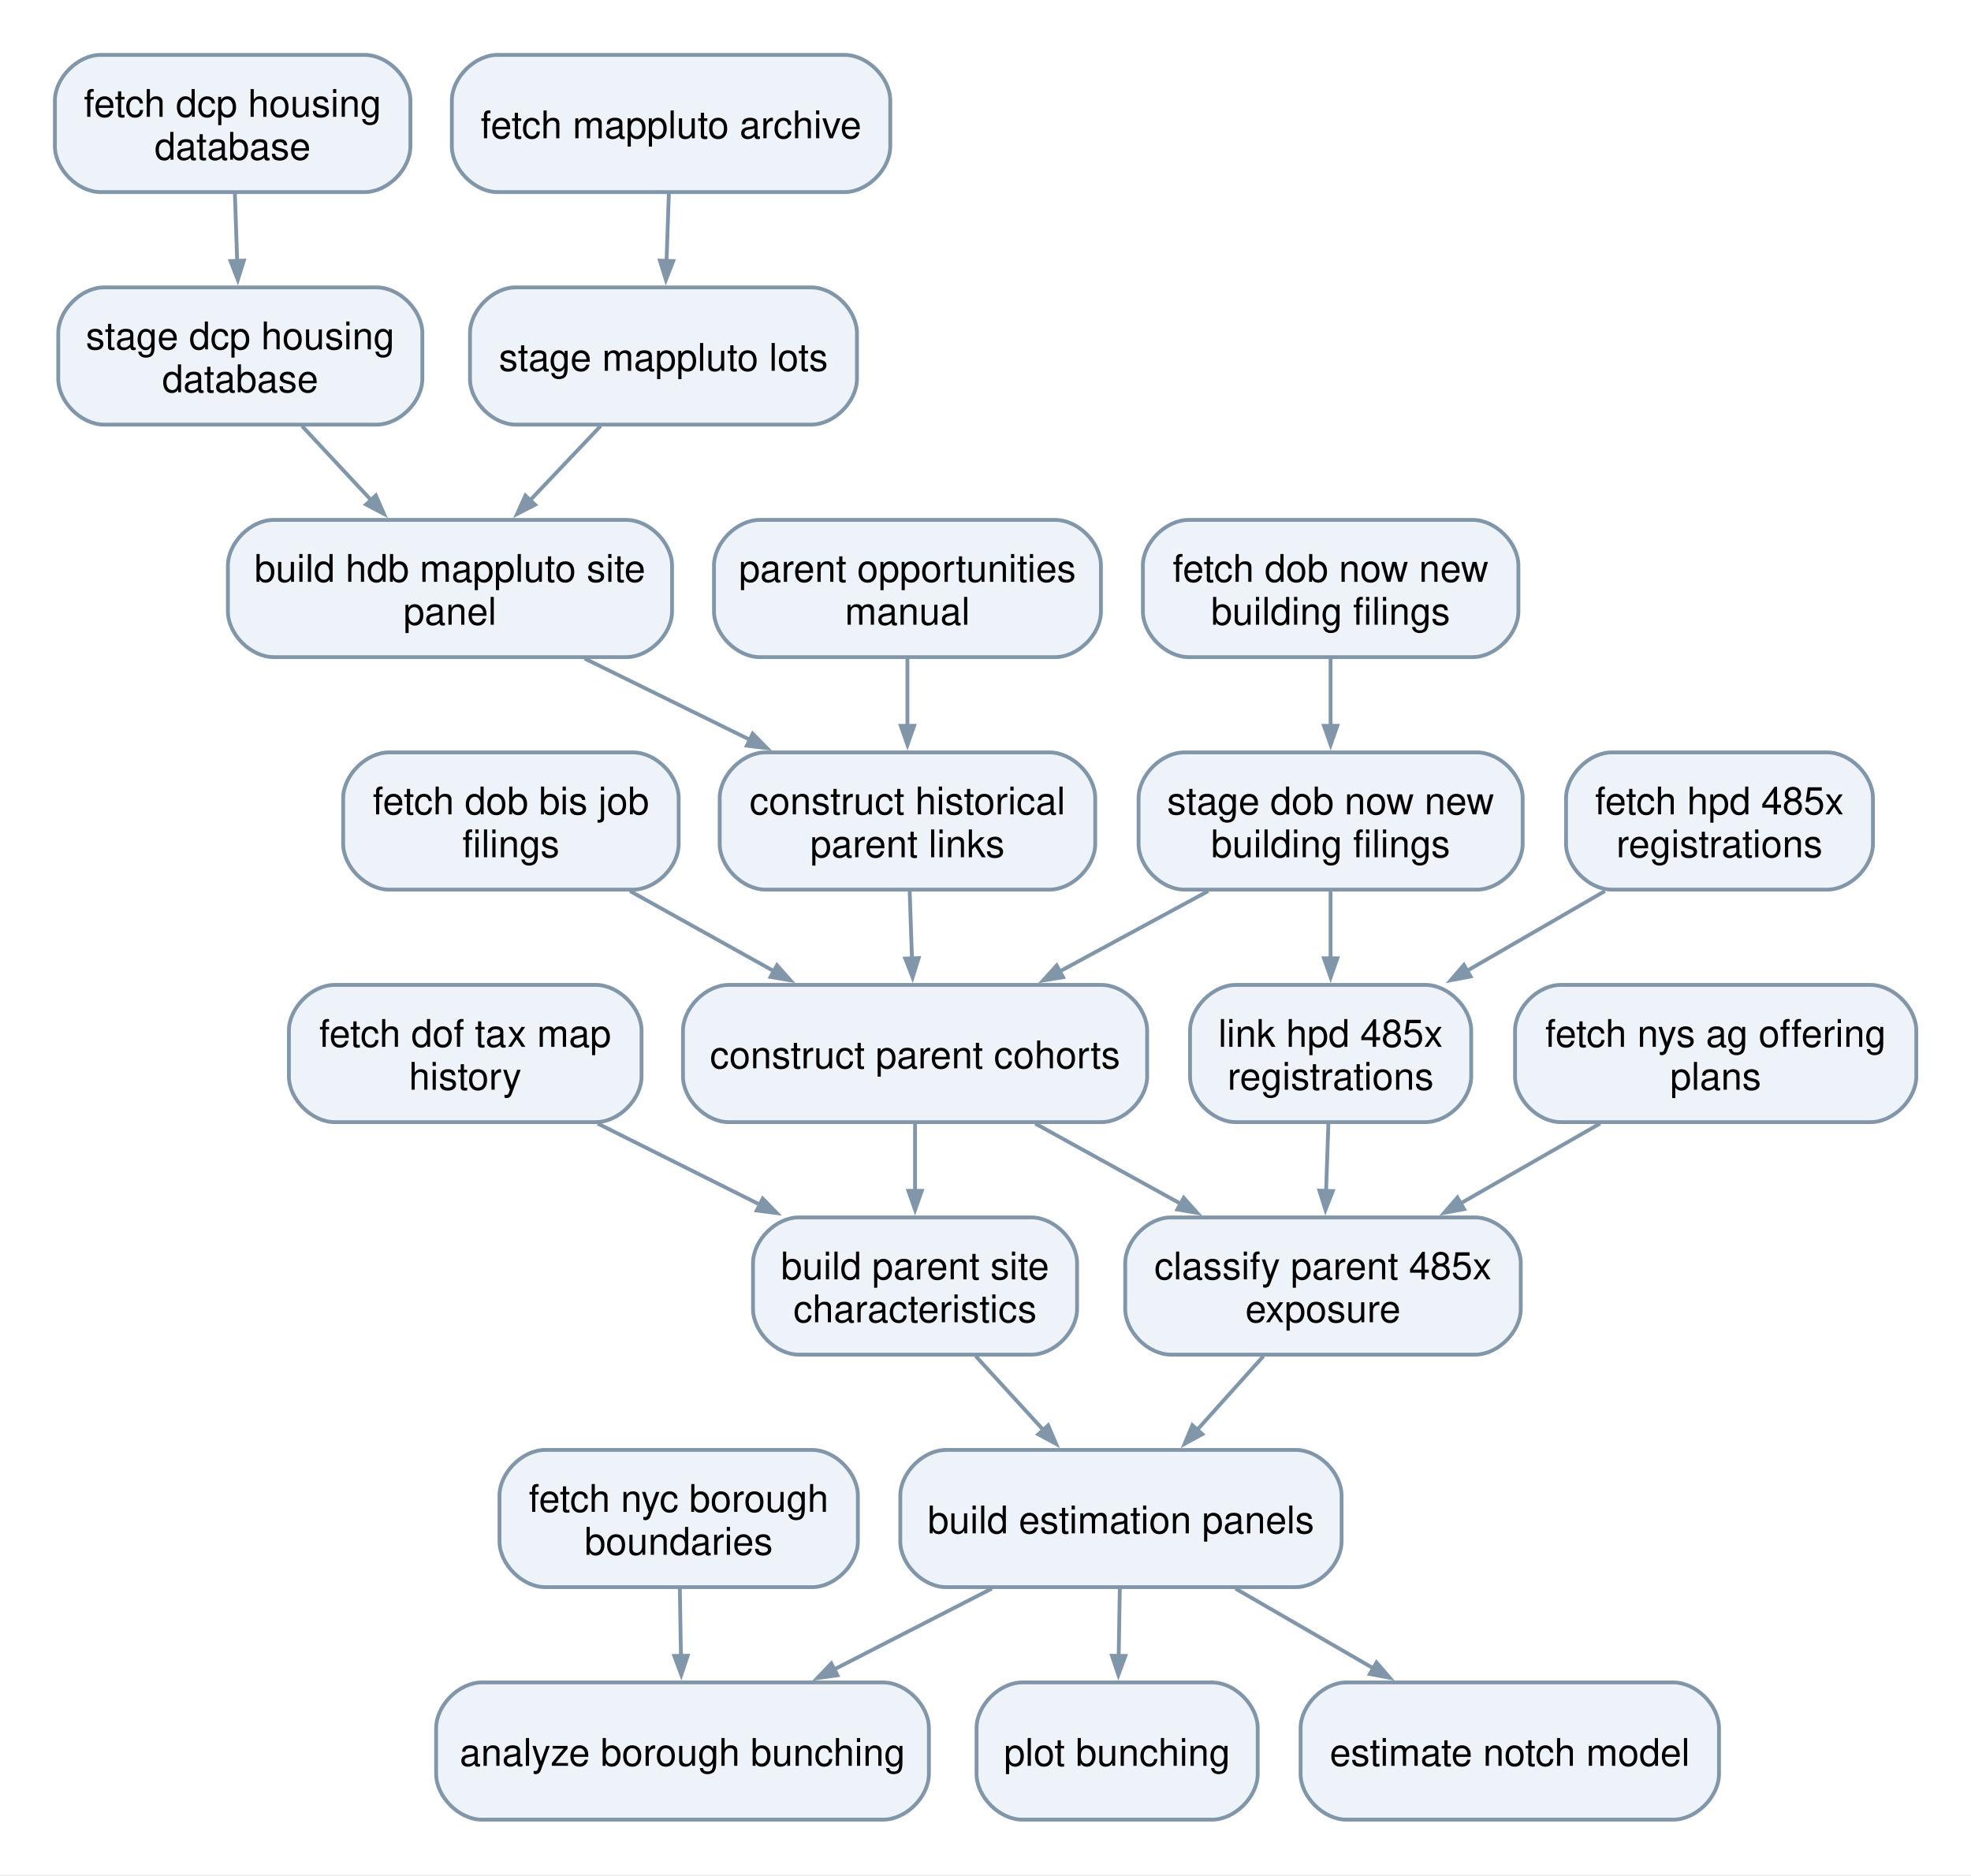
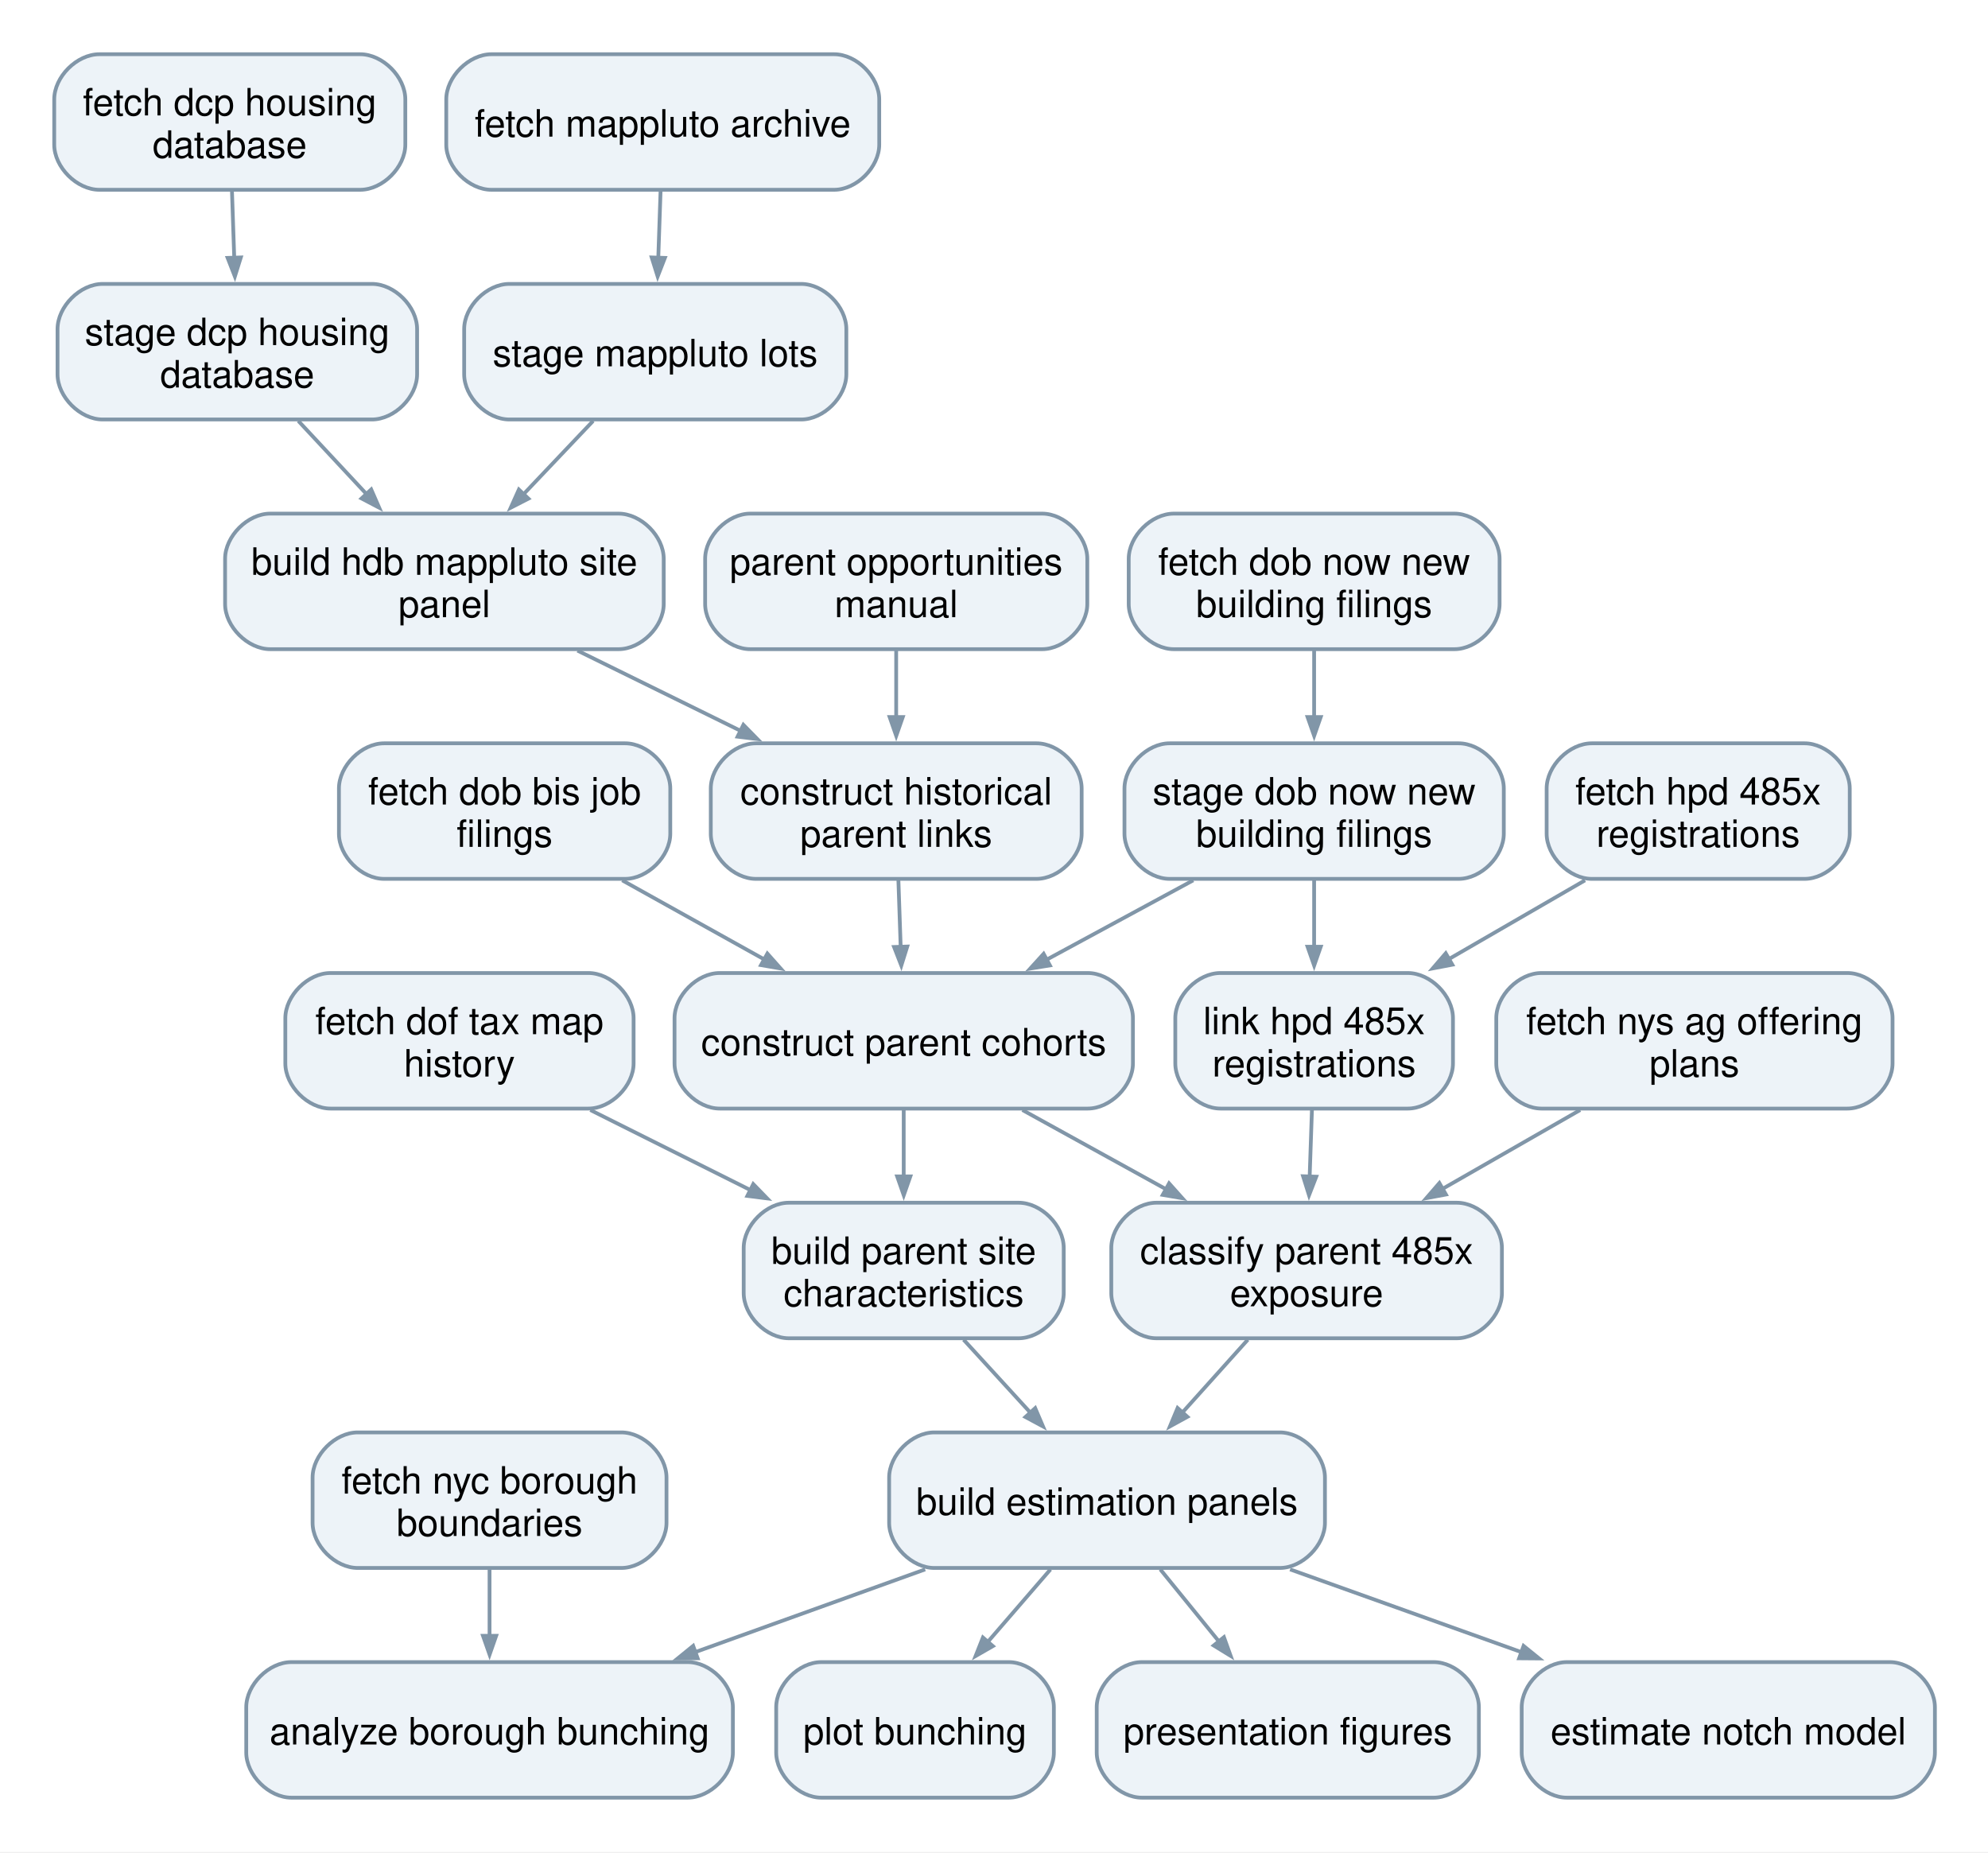
- <svg xmlns="http://www.w3.org/2000/svg" width="517pt" height="492pt" viewBox="0.00 0.00 517.00 492.00">
+ <svg xmlns="http://www.w3.org/2000/svg" width="528pt" height="492pt" viewBox="0.00 0.00 528.00 492.00">
  <g id="graph0" class="graph" transform="scale(1 1) rotate(0) translate(14.4 477.4)">
-     <polygon fill="white" stroke="none" points="-14.4,14.4 -14.4,-477.4 502.65,-477.4 502.65,14.4 -14.4,14.4" />
+     <polygon fill="white" stroke="none" points="-14.4,14.4 -14.4,-477.4 513.9,-477.4 513.9,14.4 -14.4,14.4" />
    <g id="node1" class="node">
-       <path fill="#edf3f8" stroke="#8196a8" d="M217.25,-36C217.25,-36 112,-36 112,-36 106,-36 100,-30 100,-24 100,-24 100,-12 100,-12 100,-6 106,0 112,0 112,0 217.25,0 217.25,0 223.25,0 229.25,-6 229.25,-12 229.25,-12 229.25,-24 229.25,-24 229.25,-30 223.25,-36 217.25,-36" />
-       <text xml:space="preserve" text-anchor="middle" x="164.62" y="-14.12" font-family="Helvetica,sans-Serif" font-size="10.00">analyze borough bunching</text>
+       <path fill="#edf3f8" stroke="#8196a8" d="M168.25,-36C168.25,-36 63,-36 63,-36 57,-36 51,-30 51,-24 51,-24 51,-12 51,-12 51,-6 57,0 63,0 63,0 168.25,0 168.25,0 174.25,0 180.25,-6 180.25,-12 180.25,-12 180.25,-24 180.25,-24 180.25,-30 174.25,-36 168.25,-36" />
+       <text xml:space="preserve" text-anchor="middle" x="115.62" y="-14.12" font-family="Helvetica,sans-Serif" font-size="10.00">analyze borough bunching</text>
    </g>
    <g id="node2" class="node">
      <path fill="#edf3f8" stroke="#8196a8" d="M325.5,-97C325.5,-97 233.75,-97 233.75,-97 227.75,-97 221.75,-91 221.75,-85 221.75,-85 221.75,-73 221.75,-73 221.75,-67 227.75,-61 233.75,-61 233.75,-61 325.5,-61 325.5,-61 331.5,-61 337.5,-67 337.5,-73 337.5,-73 337.5,-85 337.5,-85 337.5,-91 331.5,-97 325.5,-97" />
      <text xml:space="preserve" text-anchor="middle" x="279.62" y="-75.12" font-family="Helvetica,sans-Serif" font-size="10.00">build estimation panels</text>
    </g>
    <g id="edge1" class="edge">
-       <path fill="none" stroke="#8196a8" d="M245.74,-60.62C232.76,-53.95 217.83,-46.29 204.34,-39.38" />
-       <polygon fill="#8196a8" stroke="#8196a8" points="205.26,-37.88 200.01,-37.15 203.66,-40.99 205.26,-37.88" />
+       <path fill="none" stroke="#8196a8" d="M231.31,-60.62C212.13,-53.72 189.97,-45.75 170.21,-38.64" />
+       <polygon fill="#8196a8" stroke="#8196a8" points="170.89,-37.02 165.59,-36.97 169.7,-40.31 170.89,-37.02" />
    </g>
    <g id="node3" class="node">
-       <path fill="#edf3f8" stroke="#8196a8" d="M424.5,-36C424.5,-36 338.75,-36 338.75,-36 332.75,-36 326.75,-30 326.75,-24 326.75,-24 326.75,-12 326.75,-12 326.75,-6 332.75,0 338.75,0 338.75,0 424.5,0 424.5,0 430.5,0 436.5,-6 436.5,-12 436.5,-12 436.5,-24 436.5,-24 436.5,-30 430.5,-36 424.5,-36" />
-       <text xml:space="preserve" text-anchor="middle" x="381.62" y="-14.12" font-family="Helvetica,sans-Serif" font-size="10.00">estimate notch model</text>
+       <path fill="#edf3f8" stroke="#8196a8" d="M487.5,-36C487.5,-36 401.75,-36 401.75,-36 395.75,-36 389.75,-30 389.75,-24 389.75,-24 389.75,-12 389.75,-12 389.75,-6 395.75,0 401.75,0 401.75,0 487.5,0 487.5,0 493.5,0 499.5,-6 499.5,-12 499.5,-12 499.5,-24 499.5,-24 499.5,-30 493.5,-36 487.5,-36" />
+       <text xml:space="preserve" text-anchor="middle" x="444.62" y="-14.12" font-family="Helvetica,sans-Serif" font-size="10.00">estimate notch model</text>
    </g>
    <g id="edge2" class="edge">
-       <path fill="none" stroke="#8196a8" d="M309.68,-60.62C321.09,-54.01 334.2,-46.43 346.08,-39.56" />
-       <polygon fill="#8196a8" stroke="#8196a8" points="346.67,-41.24 350.13,-37.22 344.92,-38.21 346.67,-41.24" />
+       <path fill="none" stroke="#8196a8" d="M328.24,-60.62C347.54,-53.72 369.83,-45.75 389.7,-38.64" />
+       <polygon fill="#8196a8" stroke="#8196a8" points="390.25,-40.3 394.36,-36.97 389.07,-37.01 390.25,-40.3" />
    </g>
    <g id="node4" class="node">
-       <path fill="#edf3f8" stroke="#8196a8" d="M303.5,-36C303.5,-36 253.75,-36 253.75,-36 247.75,-36 241.75,-30 241.75,-24 241.75,-24 241.75,-12 241.75,-12 241.75,-6 247.75,0 253.75,0 253.75,0 303.5,0 303.5,0 309.5,0 315.5,-6 315.5,-12 315.5,-12 315.5,-24 315.5,-24 315.5,-30 309.5,-36 303.5,-36" />
-       <text xml:space="preserve" text-anchor="middle" x="278.62" y="-14.12" font-family="Helvetica,sans-Serif" font-size="10.00">plot bunching</text>
+       <path fill="#edf3f8" stroke="#8196a8" d="M253.5,-36C253.5,-36 203.75,-36 203.75,-36 197.75,-36 191.75,-30 191.75,-24 191.75,-24 191.75,-12 191.75,-12 191.75,-6 197.75,0 203.75,0 203.75,0 253.5,0 253.5,0 259.5,0 265.5,-6 265.5,-12 265.5,-12 265.5,-24 265.5,-24 265.5,-30 259.5,-36 253.5,-36" />
+       <text xml:space="preserve" text-anchor="middle" x="228.62" y="-14.12" font-family="Helvetica,sans-Serif" font-size="10.00">plot bunching</text>
    </g>
    <g id="edge3" class="edge">
-       <path fill="none" stroke="#8196a8" d="M279.33,-60.62C279.24,-55.03 279.13,-48.73 279.03,-42.76" />
-       <polygon fill="#8196a8" stroke="#8196a8" points="280.78,-42.95 278.95,-37.98 277.28,-43 280.78,-42.95" />
+       <path fill="none" stroke="#8196a8" d="M264.6,-60.62C259.35,-54.55 253.39,-47.65 247.85,-41.25" />
+       <polygon fill="#8196a8" stroke="#8196a8" points="249.3,-40.25 244.71,-37.61 246.66,-42.53 249.3,-40.25" />
    </g>
    <g id="node5" class="node">
+       <path fill="#edf3f8" stroke="#8196a8" d="M366.38,-36C366.38,-36 288.88,-36 288.88,-36 282.88,-36 276.88,-30 276.88,-24 276.88,-24 276.88,-12 276.88,-12 276.88,-6 282.88,0 288.88,0 288.88,0 366.38,0 366.38,0 372.38,0 378.38,-6 378.38,-12 378.38,-12 378.38,-24 378.38,-24 378.38,-30 372.38,-36 366.38,-36" />
+       <text xml:space="preserve" text-anchor="middle" x="327.62" y="-14.12" font-family="Helvetica,sans-Serif" font-size="10.00">presentation figures</text>
+     </g>
+     <g id="edge4" class="edge">
+       <path fill="none" stroke="#8196a8" d="M293.77,-60.62C298.7,-54.55 304.31,-47.65 309.53,-41.25" />
+       <polygon fill="#8196a8" stroke="#8196a8" points="310.67,-42.62 312.46,-37.64 307.95,-40.41 310.67,-42.62" />
+     </g>
+     <g id="node6" class="node">
      <path fill="#edf3f8" stroke="#8196a8" d="M149.88,-341C149.88,-341 57.38,-341 57.38,-341 51.38,-341 45.38,-335 45.38,-329 45.38,-329 45.38,-317 45.38,-317 45.38,-311 51.38,-305 57.38,-305 57.38,-305 149.88,-305 149.88,-305 155.88,-305 161.88,-311 161.88,-317 161.88,-317 161.88,-329 161.88,-329 161.88,-335 155.88,-341 149.88,-341" />
      <text xml:space="preserve" text-anchor="middle" x="103.62" y="-324.75" font-family="Helvetica,sans-Serif" font-size="10.00">build hdb mappluto site</text>
      <text xml:space="preserve" text-anchor="middle" x="103.62" y="-313.5" font-family="Helvetica,sans-Serif" font-size="10.00">panel</text>
    </g>
-     <g id="node6" class="node">
+     <g id="node7" class="node">
      <path fill="#edf3f8" stroke="#8196a8" d="M260.88,-280C260.88,-280 186.38,-280 186.38,-280 180.38,-280 174.38,-274 174.38,-268 174.38,-268 174.38,-256 174.38,-256 174.38,-250 180.38,-244 186.38,-244 186.38,-244 260.88,-244 260.88,-244 266.88,-244 272.88,-250 272.88,-256 272.88,-256 272.88,-268 272.88,-268 272.88,-274 266.88,-280 260.88,-280" />
      <text xml:space="preserve" text-anchor="middle" x="223.62" y="-263.75" font-family="Helvetica,sans-Serif" font-size="10.00">construct historical</text>
      <text xml:space="preserve" text-anchor="middle" x="223.62" y="-252.5" font-family="Helvetica,sans-Serif" font-size="10.00">parent links</text>
    </g>
-     <g id="edge4" class="edge">
+     <g id="edge5" class="edge">
      <path fill="none" stroke="#8196a8" d="M138.98,-304.62C152.65,-297.9 168.39,-290.16 182.56,-283.19" />
      <polygon fill="#8196a8" stroke="#8196a8" points="183.04,-284.91 186.75,-281.13 181.49,-281.77 183.04,-284.91" />
    </g>
-     <g id="node9" class="node">
+     <g id="node10" class="node">
      <path fill="#edf3f8" stroke="#8196a8" d="M274.5,-219C274.5,-219 176.75,-219 176.75,-219 170.75,-219 164.75,-213 164.75,-207 164.75,-207 164.75,-195 164.75,-195 164.75,-189 170.75,-183 176.75,-183 176.75,-183 274.5,-183 274.5,-183 280.5,-183 286.5,-189 286.5,-195 286.5,-195 286.5,-207 286.5,-207 286.5,-213 280.5,-219 274.5,-219" />
      <text xml:space="preserve" text-anchor="middle" x="225.62" y="-197.12" font-family="Helvetica,sans-Serif" font-size="10.00">construct parent cohorts</text>
    </g>
-     <g id="edge7" class="edge">
+     <g id="edge8" class="edge">
      <path fill="none" stroke="#8196a8" d="M224.21,-243.62C224.4,-238.03 224.62,-231.73 224.82,-225.76" />
      <polygon fill="#8196a8" stroke="#8196a8" points="226.56,-226.03 224.98,-220.98 223.06,-225.91 226.56,-226.03" />
    </g>
-     <g id="node7" class="node">
+     <g id="node8" class="node">
      <path fill="#edf3f8" stroke="#8196a8" d="M256.12,-158C256.12,-158 195.12,-158 195.12,-158 189.12,-158 183.12,-152 183.12,-146 183.12,-146 183.12,-134 183.12,-134 183.12,-128 189.12,-122 195.12,-122 195.12,-122 256.12,-122 256.12,-122 262.12,-122 268.12,-128 268.12,-134 268.12,-134 268.12,-146 268.12,-146 268.12,-152 262.12,-158 256.12,-158" />
      <text xml:space="preserve" text-anchor="middle" x="225.62" y="-141.75" font-family="Helvetica,sans-Serif" font-size="10.00">build parent site</text>
      <text xml:space="preserve" text-anchor="middle" x="225.62" y="-130.5" font-family="Helvetica,sans-Serif" font-size="10.00">characteristics</text>
    </g>
-     <g id="edge5" class="edge">
+     <g id="edge6" class="edge">
      <path fill="none" stroke="#8196a8" d="M241.53,-121.62C247.09,-115.55 253.4,-108.65 259.26,-102.25" />
      <polygon fill="#8196a8" stroke="#8196a8" points="260.54,-103.45 262.62,-98.58 257.95,-101.09 260.54,-103.45" />
    </g>
-     <g id="node8" class="node">
+     <g id="node9" class="node">
      <path fill="#edf3f8" stroke="#8196a8" d="M372.5,-158C372.5,-158 292.75,-158 292.75,-158 286.75,-158 280.75,-152 280.75,-146 280.75,-146 280.75,-134 280.75,-134 280.75,-128 286.75,-122 292.75,-122 292.75,-122 372.5,-122 372.5,-122 378.5,-122 384.5,-128 384.5,-134 384.5,-134 384.5,-146 384.5,-146 384.5,-152 378.5,-158 372.5,-158" />
      <text xml:space="preserve" text-anchor="middle" x="332.62" y="-141.75" font-family="Helvetica,sans-Serif" font-size="10.00">classify parent 485x</text>
      <text xml:space="preserve" text-anchor="middle" x="332.62" y="-130.5" font-family="Helvetica,sans-Serif" font-size="10.00">exposure</text>
    </g>
-     <g id="edge6" class="edge">
+     <g id="edge7" class="edge">
      <path fill="none" stroke="#8196a8" d="M317.01,-121.62C311.56,-115.55 305.37,-108.65 299.61,-102.25" />
      <polygon fill="#8196a8" stroke="#8196a8" points="300.97,-101.14 296.32,-98.59 298.36,-103.48 300.97,-101.14" />
    </g>
-     <g id="edge8" class="edge">
+     <g id="edge9" class="edge">
      <path fill="none" stroke="#8196a8" d="M225.62,-182.62C225.62,-177.03 225.62,-170.73 225.62,-164.76" />
      <polygon fill="#8196a8" stroke="#8196a8" points="227.38,-164.98 225.63,-159.98 223.88,-164.98 227.38,-164.98" />
    </g>
-     <g id="edge9" class="edge">
+     <g id="edge10" class="edge">
      <path fill="none" stroke="#8196a8" d="M257.15,-182.62C269.12,-176.01 282.88,-168.43 295.33,-161.56" />
      <polygon fill="#8196a8" stroke="#8196a8" points="296.1,-163.14 299.63,-159.19 294.41,-160.08 296.1,-163.14" />
    </g>
-     <g id="node10" class="node">
+     <g id="node11" class="node">
      <path fill="#edf3f8" stroke="#8196a8" d="M81.25,-463C81.25,-463 12,-463 12,-463 6,-463 0,-457 0,-451 0,-451 0,-439 0,-439 0,-433 6,-427 12,-427 12,-427 81.25,-427 81.25,-427 87.25,-427 93.25,-433 93.25,-439 93.25,-439 93.25,-451 93.25,-451 93.25,-457 87.25,-463 81.25,-463" />
      <text xml:space="preserve" text-anchor="middle" x="46.62" y="-446.75" font-family="Helvetica,sans-Serif" font-size="10.00">fetch dcp housing</text>
      <text xml:space="preserve" text-anchor="middle" x="46.62" y="-435.5" font-family="Helvetica,sans-Serif" font-size="10.00">database</text>
    </g>
-     <g id="node11" class="node">
+     <g id="node12" class="node">
      <path fill="#edf3f8" stroke="#8196a8" d="M84.38,-402C84.38,-402 12.88,-402 12.88,-402 6.87,-402 0.88,-396 0.88,-390 0.88,-390 0.88,-378 0.88,-378 0.88,-372 6.88,-366 12.88,-366 12.88,-366 84.38,-366 84.38,-366 90.38,-366 96.38,-372 96.38,-378 96.38,-378 96.38,-390 96.38,-390 96.38,-396 90.38,-402 84.38,-402" />
      <text xml:space="preserve" text-anchor="middle" x="48.62" y="-385.75" font-family="Helvetica,sans-Serif" font-size="10.00">stage dcp housing</text>
      <text xml:space="preserve" text-anchor="middle" x="48.62" y="-374.5" font-family="Helvetica,sans-Serif" font-size="10.00">database</text>
    </g>
-     <g id="edge10" class="edge">
+     <g id="edge11" class="edge">
      <path fill="none" stroke="#8196a8" d="M47.21,-426.62C47.4,-421.03 47.62,-414.73 47.82,-408.76" />
      <polygon fill="#8196a8" stroke="#8196a8" points="49.56,-409.03 47.98,-403.98 46.06,-408.91 49.56,-409.03" />
    </g>
-     <g id="edge20" class="edge">
+     <g id="edge21" class="edge">
      <path fill="none" stroke="#8196a8" d="M64.83,-365.62C70.6,-359.43 77.17,-352.38 83.24,-345.87" />
      <polygon fill="#8196a8" stroke="#8196a8" points="84.19,-347.42 86.31,-342.57 81.62,-345.03 84.19,-347.42" />
    </g>
-     <g id="node12" class="node">
+     <g id="node13" class="node">
      <path fill="#edf3f8" stroke="#8196a8" d="M151.62,-280C151.62,-280 87.62,-280 87.62,-280 81.62,-280 75.62,-274 75.62,-268 75.62,-268 75.62,-256 75.62,-256 75.62,-250 81.62,-244 87.62,-244 87.62,-244 151.62,-244 151.62,-244 157.62,-244 163.62,-250 163.62,-256 163.62,-256 163.62,-268 163.62,-268 163.62,-274 157.62,-280 151.62,-280" />
      <text xml:space="preserve" text-anchor="middle" x="119.62" y="-263.75" font-family="Helvetica,sans-Serif" font-size="10.00">fetch dob bis job</text>
      <text xml:space="preserve" text-anchor="middle" x="119.62" y="-252.5" font-family="Helvetica,sans-Serif" font-size="10.00">filings</text>
    </g>
-     <g id="edge11" class="edge">
+     <g id="edge12" class="edge">
      <path fill="none" stroke="#8196a8" d="M150.86,-243.62C162.72,-237.01 176.34,-229.43 188.68,-222.56" />
      <polygon fill="#8196a8" stroke="#8196a8" points="189.41,-224.16 192.93,-220.2 187.71,-221.1 189.41,-224.16" />
    </g>
-     <g id="node13" class="node">
+     <g id="node14" class="node">
      <path fill="#edf3f8" stroke="#8196a8" d="M371.88,-341C371.88,-341 297.38,-341 297.38,-341 291.38,-341 285.38,-335 285.38,-329 285.38,-329 285.38,-317 285.38,-317 285.38,-311 291.38,-305 297.38,-305 297.38,-305 371.88,-305 371.88,-305 377.88,-305 383.88,-311 383.88,-317 383.88,-317 383.88,-329 383.88,-329 383.88,-335 377.88,-341 371.88,-341" />
      <text xml:space="preserve" text-anchor="middle" x="334.62" y="-324.75" font-family="Helvetica,sans-Serif" font-size="10.00">fetch dob now new</text>
      <text xml:space="preserve" text-anchor="middle" x="334.62" y="-313.5" font-family="Helvetica,sans-Serif" font-size="10.00">building filings</text>
    </g>
-     <g id="node14" class="node">
+     <g id="node15" class="node">
      <path fill="#edf3f8" stroke="#8196a8" d="M373,-280C373,-280 296.25,-280 296.25,-280 290.25,-280 284.25,-274 284.25,-268 284.25,-268 284.25,-256 284.25,-256 284.25,-250 290.25,-244 296.25,-244 296.25,-244 373,-244 373,-244 379,-244 385,-250 385,-256 385,-256 385,-268 385,-268 385,-274 379,-280 373,-280" />
      <text xml:space="preserve" text-anchor="middle" x="334.62" y="-263.75" font-family="Helvetica,sans-Serif" font-size="10.00">stage dob now new</text>
      <text xml:space="preserve" text-anchor="middle" x="334.62" y="-252.5" font-family="Helvetica,sans-Serif" font-size="10.00">building filings</text>
    </g>
-     <g id="edge12" class="edge">
+     <g id="edge13" class="edge">
      <path fill="none" stroke="#8196a8" d="M334.62,-304.62C334.62,-299.03 334.62,-292.73 334.62,-286.76" />
      <polygon fill="#8196a8" stroke="#8196a8" points="336.38,-286.98 334.63,-281.98 332.88,-286.98 336.38,-286.98" />
    </g>
-     <g id="edge21" class="edge">
+     <g id="edge22" class="edge">
      <path fill="none" stroke="#8196a8" d="M302.51,-243.62C290.31,-237.01 276.3,-229.43 263.61,-222.56" />
      <polygon fill="#8196a8" stroke="#8196a8" points="264.45,-221.02 259.22,-220.18 262.78,-224.1 264.45,-221.02" />
    </g>
-     <g id="node17" class="node">
+     <g id="node18" class="node">
      <path fill="#edf3f8" stroke="#8196a8" d="M359.5,-219C359.5,-219 309.75,-219 309.75,-219 303.75,-219 297.75,-213 297.75,-207 297.75,-207 297.75,-195 297.75,-195 297.75,-189 303.75,-183 309.75,-183 309.75,-183 359.5,-183 359.5,-183 365.5,-183 371.5,-189 371.5,-195 371.5,-195 371.5,-207 371.5,-207 371.5,-213 365.5,-219 359.5,-219" />
      <text xml:space="preserve" text-anchor="middle" x="334.62" y="-202.75" font-family="Helvetica,sans-Serif" font-size="10.00">link hpd 485x</text>
      <text xml:space="preserve" text-anchor="middle" x="334.62" y="-191.5" font-family="Helvetica,sans-Serif" font-size="10.00">registrations</text>
    </g>
-     <g id="edge22" class="edge">
+     <g id="edge23" class="edge">
      <path fill="none" stroke="#8196a8" d="M334.62,-243.62C334.62,-238.03 334.62,-231.73 334.62,-225.76" />
      <polygon fill="#8196a8" stroke="#8196a8" points="336.38,-225.98 334.63,-220.98 332.88,-225.98 336.38,-225.98" />
    </g>
-     <g id="node15" class="node">
+     <g id="node16" class="node">
      <path fill="#edf3f8" stroke="#8196a8" d="M141.88,-219C141.88,-219 73.38,-219 73.38,-219 67.38,-219 61.38,-213 61.38,-207 61.38,-207 61.38,-195 61.38,-195 61.38,-189 67.38,-183 73.38,-183 73.38,-183 141.88,-183 141.88,-183 147.88,-183 153.88,-189 153.88,-195 153.88,-195 153.88,-207 153.88,-207 153.88,-213 147.88,-219 141.88,-219" />
      <text xml:space="preserve" text-anchor="middle" x="107.62" y="-202.75" font-family="Helvetica,sans-Serif" font-size="10.00">fetch dof tax map</text>
      <text xml:space="preserve" text-anchor="middle" x="107.62" y="-191.5" font-family="Helvetica,sans-Serif" font-size="10.00">history</text>
    </g>
-     <g id="edge13" class="edge">
+     <g id="edge14" class="edge">
      <path fill="none" stroke="#8196a8" d="M142.39,-182.62C155.83,-175.9 171.31,-168.16 185.24,-161.19" />
      <polygon fill="#8196a8" stroke="#8196a8" points="185.66,-162.94 189.35,-159.14 184.09,-159.81 185.66,-162.94" />
    </g>
-     <g id="node16" class="node">
+     <g id="node17" class="node">
      <path fill="#edf3f8" stroke="#8196a8" d="M464.88,-280C464.88,-280 408.38,-280 408.38,-280 402.38,-280 396.38,-274 396.38,-268 396.38,-268 396.38,-256 396.38,-256 396.38,-250 402.38,-244 408.38,-244 408.38,-244 464.88,-244 464.88,-244 470.88,-244 476.88,-250 476.88,-256 476.88,-256 476.88,-268 476.88,-268 476.88,-274 470.88,-280 464.88,-280" />
      <text xml:space="preserve" text-anchor="middle" x="436.62" y="-263.75" font-family="Helvetica,sans-Serif" font-size="10.00">fetch hpd 485x</text>
      <text xml:space="preserve" text-anchor="middle" x="436.62" y="-252.5" font-family="Helvetica,sans-Serif" font-size="10.00">registrations</text>
    </g>
-     <g id="edge14" class="edge">
+     <g id="edge15" class="edge">
      <path fill="none" stroke="#8196a8" d="M406.57,-243.62C395.16,-237.01 382.05,-229.43 370.17,-222.56" />
      <polygon fill="#8196a8" stroke="#8196a8" points="371.33,-221.21 366.12,-220.22 369.58,-224.24 371.33,-221.21" />
    </g>
-     <g id="edge18" class="edge">
+     <g id="edge19" class="edge">
      <path fill="none" stroke="#8196a8" d="M334.04,-182.62C333.85,-177.03 333.63,-170.73 333.43,-164.76" />
      <polygon fill="#8196a8" stroke="#8196a8" points="335.19,-164.91 333.27,-159.98 331.69,-165.03 335.19,-164.91" />
    </g>
-     <g id="node18" class="node">
+     <g id="node19" class="node">
      <path fill="#edf3f8" stroke="#8196a8" d="M207.12,-463C207.12,-463 116.12,-463 116.12,-463 110.12,-463 104.12,-457 104.12,-451 104.12,-451 104.12,-439 104.12,-439 104.12,-433 110.12,-427 116.12,-427 116.12,-427 207.12,-427 207.12,-427 213.12,-427 219.12,-433 219.12,-439 219.12,-439 219.12,-451 219.12,-451 219.12,-457 213.12,-463 207.12,-463" />
      <text xml:space="preserve" text-anchor="middle" x="161.62" y="-441.12" font-family="Helvetica,sans-Serif" font-size="10.00">fetch mappluto archive</text>
    </g>
-     <g id="node19" class="node">
+     <g id="node20" class="node">
      <path fill="#edf3f8" stroke="#8196a8" d="M198.38,-402C198.38,-402 120.88,-402 120.88,-402 114.88,-402 108.88,-396 108.88,-390 108.88,-390 108.88,-378 108.88,-378 108.88,-372 114.88,-366 120.88,-366 120.88,-366 198.38,-366 198.38,-366 204.38,-366 210.38,-372 210.38,-378 210.38,-378 210.38,-390 210.38,-390 210.38,-396 204.38,-402 198.38,-402" />
      <text xml:space="preserve" text-anchor="middle" x="159.62" y="-380.12" font-family="Helvetica,sans-Serif" font-size="10.00">stage mappluto lots</text>
    </g>
-     <g id="edge15" class="edge">
+     <g id="edge16" class="edge">
      <path fill="none" stroke="#8196a8" d="M161.04,-426.62C160.85,-421.03 160.63,-414.73 160.43,-408.76" />
      <polygon fill="#8196a8" stroke="#8196a8" points="162.19,-408.91 160.27,-403.98 158.69,-409.03 162.19,-408.91" />
    </g>
-     <g id="edge23" class="edge">
+     <g id="edge24" class="edge">
      <path fill="none" stroke="#8196a8" d="M143.13,-365.62C137.25,-359.43 130.57,-352.38 124.38,-345.87" />
      <polygon fill="#8196a8" stroke="#8196a8" points="125.95,-344.98 121.24,-342.56 123.41,-347.39 125.95,-344.98" />
    </g>
-     <g id="node20" class="node">
-       <path fill="#edf3f8" stroke="#8196a8" d="M198.62,-97C198.62,-97 128.62,-97 128.62,-97 122.62,-97 116.62,-91 116.62,-85 116.62,-85 116.62,-73 116.62,-73 116.62,-67 122.62,-61 128.62,-61 128.62,-61 198.62,-61 198.62,-61 204.62,-61 210.62,-67 210.62,-73 210.62,-73 210.62,-85 210.62,-85 210.62,-91 204.62,-97 198.62,-97" />
-       <text xml:space="preserve" text-anchor="middle" x="163.62" y="-80.75" font-family="Helvetica,sans-Serif" font-size="10.00">fetch nyc borough</text>
-       <text xml:space="preserve" text-anchor="middle" x="163.62" y="-69.5" font-family="Helvetica,sans-Serif" font-size="10.00">boundaries</text>
-     </g>
-     <g id="edge16" class="edge">
-       <path fill="none" stroke="#8196a8" d="M163.92,-60.62C164.01,-55.03 164.12,-48.73 164.22,-42.76" />
-       <polygon fill="#8196a8" stroke="#8196a8" points="165.97,-43 164.3,-37.98 162.47,-42.95 165.97,-43" />
-     </g>
    <g id="node21" class="node">
+       <path fill="#edf3f8" stroke="#8196a8" d="M150.62,-97C150.62,-97 80.62,-97 80.62,-97 74.62,-97 68.62,-91 68.62,-85 68.62,-85 68.62,-73 68.62,-73 68.62,-67 74.62,-61 80.62,-61 80.62,-61 150.62,-61 150.62,-61 156.62,-61 162.62,-67 162.62,-73 162.62,-73 162.62,-85 162.62,-85 162.62,-91 156.62,-97 150.62,-97" />
+       <text xml:space="preserve" text-anchor="middle" x="115.62" y="-80.75" font-family="Helvetica,sans-Serif" font-size="10.00">fetch nyc borough</text>
+       <text xml:space="preserve" text-anchor="middle" x="115.62" y="-69.5" font-family="Helvetica,sans-Serif" font-size="10.00">boundaries</text>
+     </g>
+     <g id="edge17" class="edge">
+       <path fill="none" stroke="#8196a8" d="M115.62,-60.62C115.62,-55.03 115.62,-48.73 115.62,-42.76" />
+       <polygon fill="#8196a8" stroke="#8196a8" points="117.38,-42.98 115.63,-37.98 113.88,-42.98 117.38,-42.98" />
+     </g>
+     <g id="node22" class="node">
      <path fill="#edf3f8" stroke="#8196a8" d="M476.25,-219C476.25,-219 395,-219 395,-219 389,-219 383,-213 383,-207 383,-207 383,-195 383,-195 383,-189 389,-183 395,-183 395,-183 476.25,-183 476.25,-183 482.25,-183 488.25,-189 488.25,-195 488.25,-195 488.25,-207 488.25,-207 488.25,-213 482.25,-219 476.25,-219" />
      <text xml:space="preserve" text-anchor="middle" x="435.62" y="-202.75" font-family="Helvetica,sans-Serif" font-size="10.00">fetch nys ag offering</text>
      <text xml:space="preserve" text-anchor="middle" x="435.62" y="-191.5" font-family="Helvetica,sans-Serif" font-size="10.00">plans</text>
    </g>
-     <g id="edge17" class="edge">
+     <g id="edge18" class="edge">
      <path fill="none" stroke="#8196a8" d="M405.28,-182.62C393.75,-176.01 380.51,-168.43 368.52,-161.56" />
      <polygon fill="#8196a8" stroke="#8196a8" points="369.63,-160.18 364.42,-159.21 367.89,-163.22 369.63,-160.18" />
    </g>
-     <g id="node22" class="node">
+     <g id="node23" class="node">
      <path fill="#edf3f8" stroke="#8196a8" d="M262.38,-341C262.38,-341 184.88,-341 184.88,-341 178.88,-341 172.88,-335 172.88,-329 172.88,-329 172.88,-317 172.88,-317 172.88,-311 178.88,-305 184.88,-305 184.88,-305 262.38,-305 262.38,-305 268.38,-305 274.38,-311 274.38,-317 274.38,-317 274.38,-329 274.38,-329 274.38,-335 268.38,-341 262.38,-341" />
      <text xml:space="preserve" text-anchor="middle" x="223.62" y="-324.75" font-family="Helvetica,sans-Serif" font-size="10.00">parent opportunities</text>
      <text xml:space="preserve" text-anchor="middle" x="223.62" y="-313.5" font-family="Helvetica,sans-Serif" font-size="10.00">manual</text>
    </g>
-     <g id="edge19" class="edge">
+     <g id="edge20" class="edge">
      <path fill="none" stroke="#8196a8" d="M223.62,-304.62C223.62,-299.03 223.62,-292.73 223.62,-286.76" />
      <polygon fill="#8196a8" stroke="#8196a8" points="225.38,-286.98 223.63,-281.98 221.88,-286.98 225.38,-286.98" />
    </g>
  </g>
</svg>
